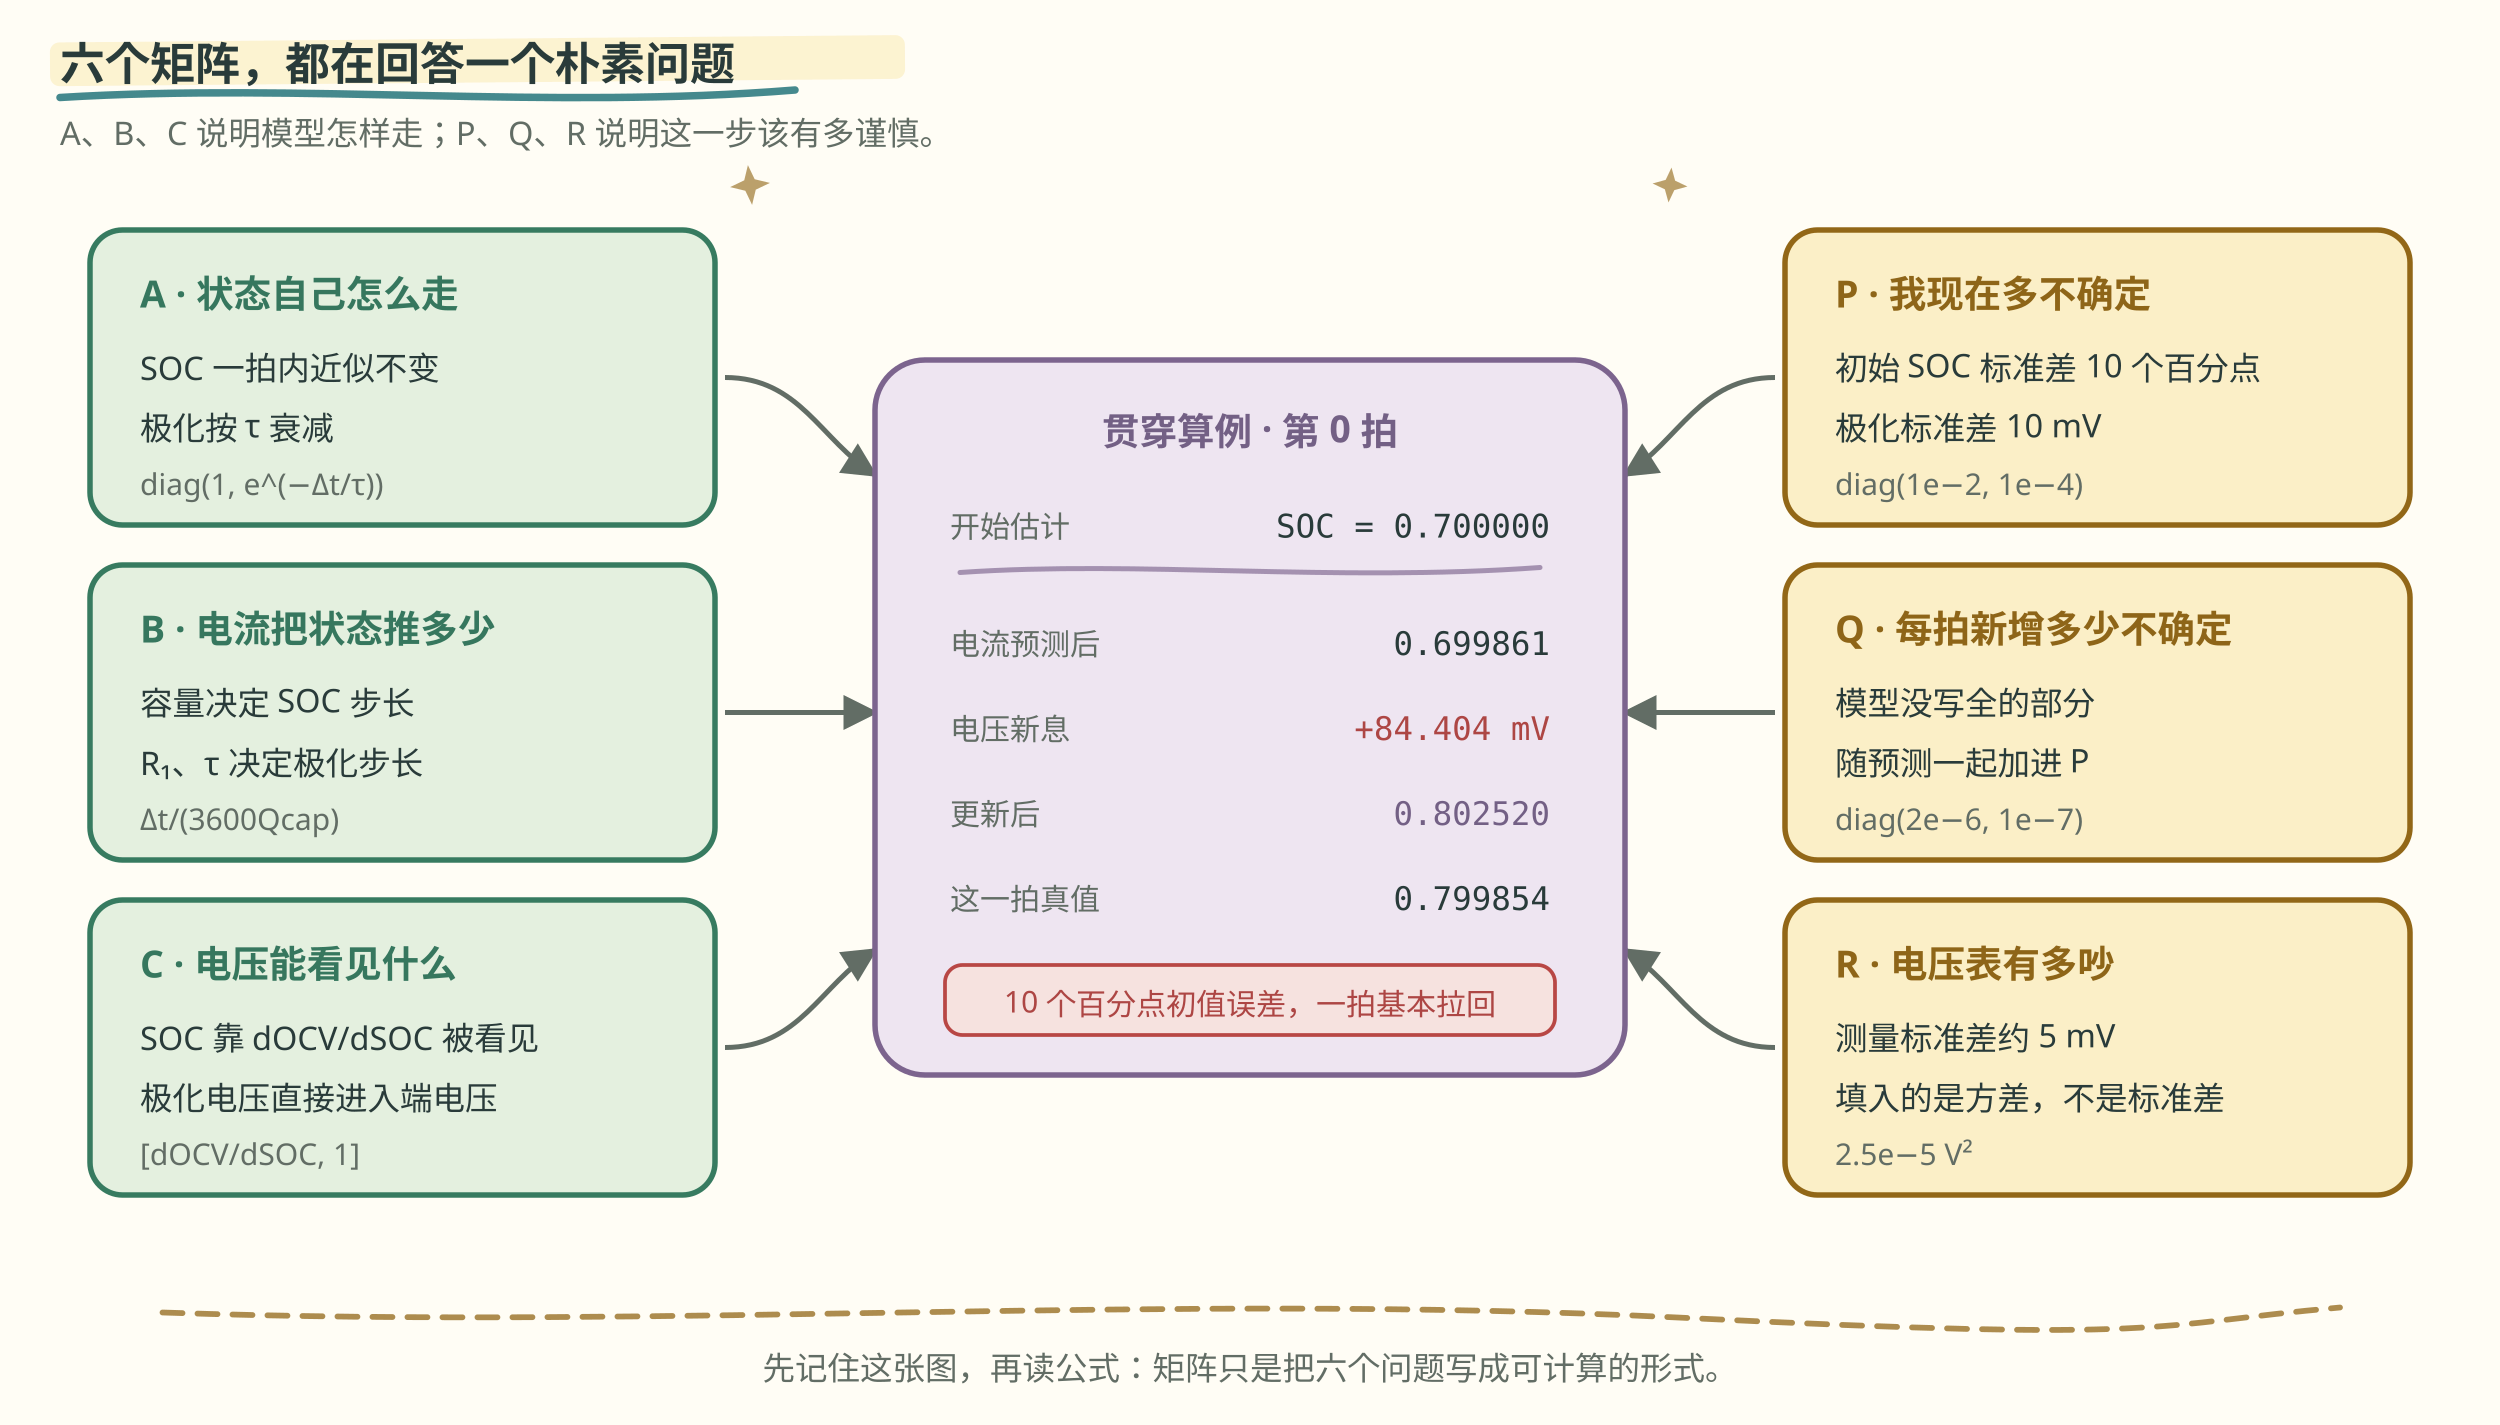
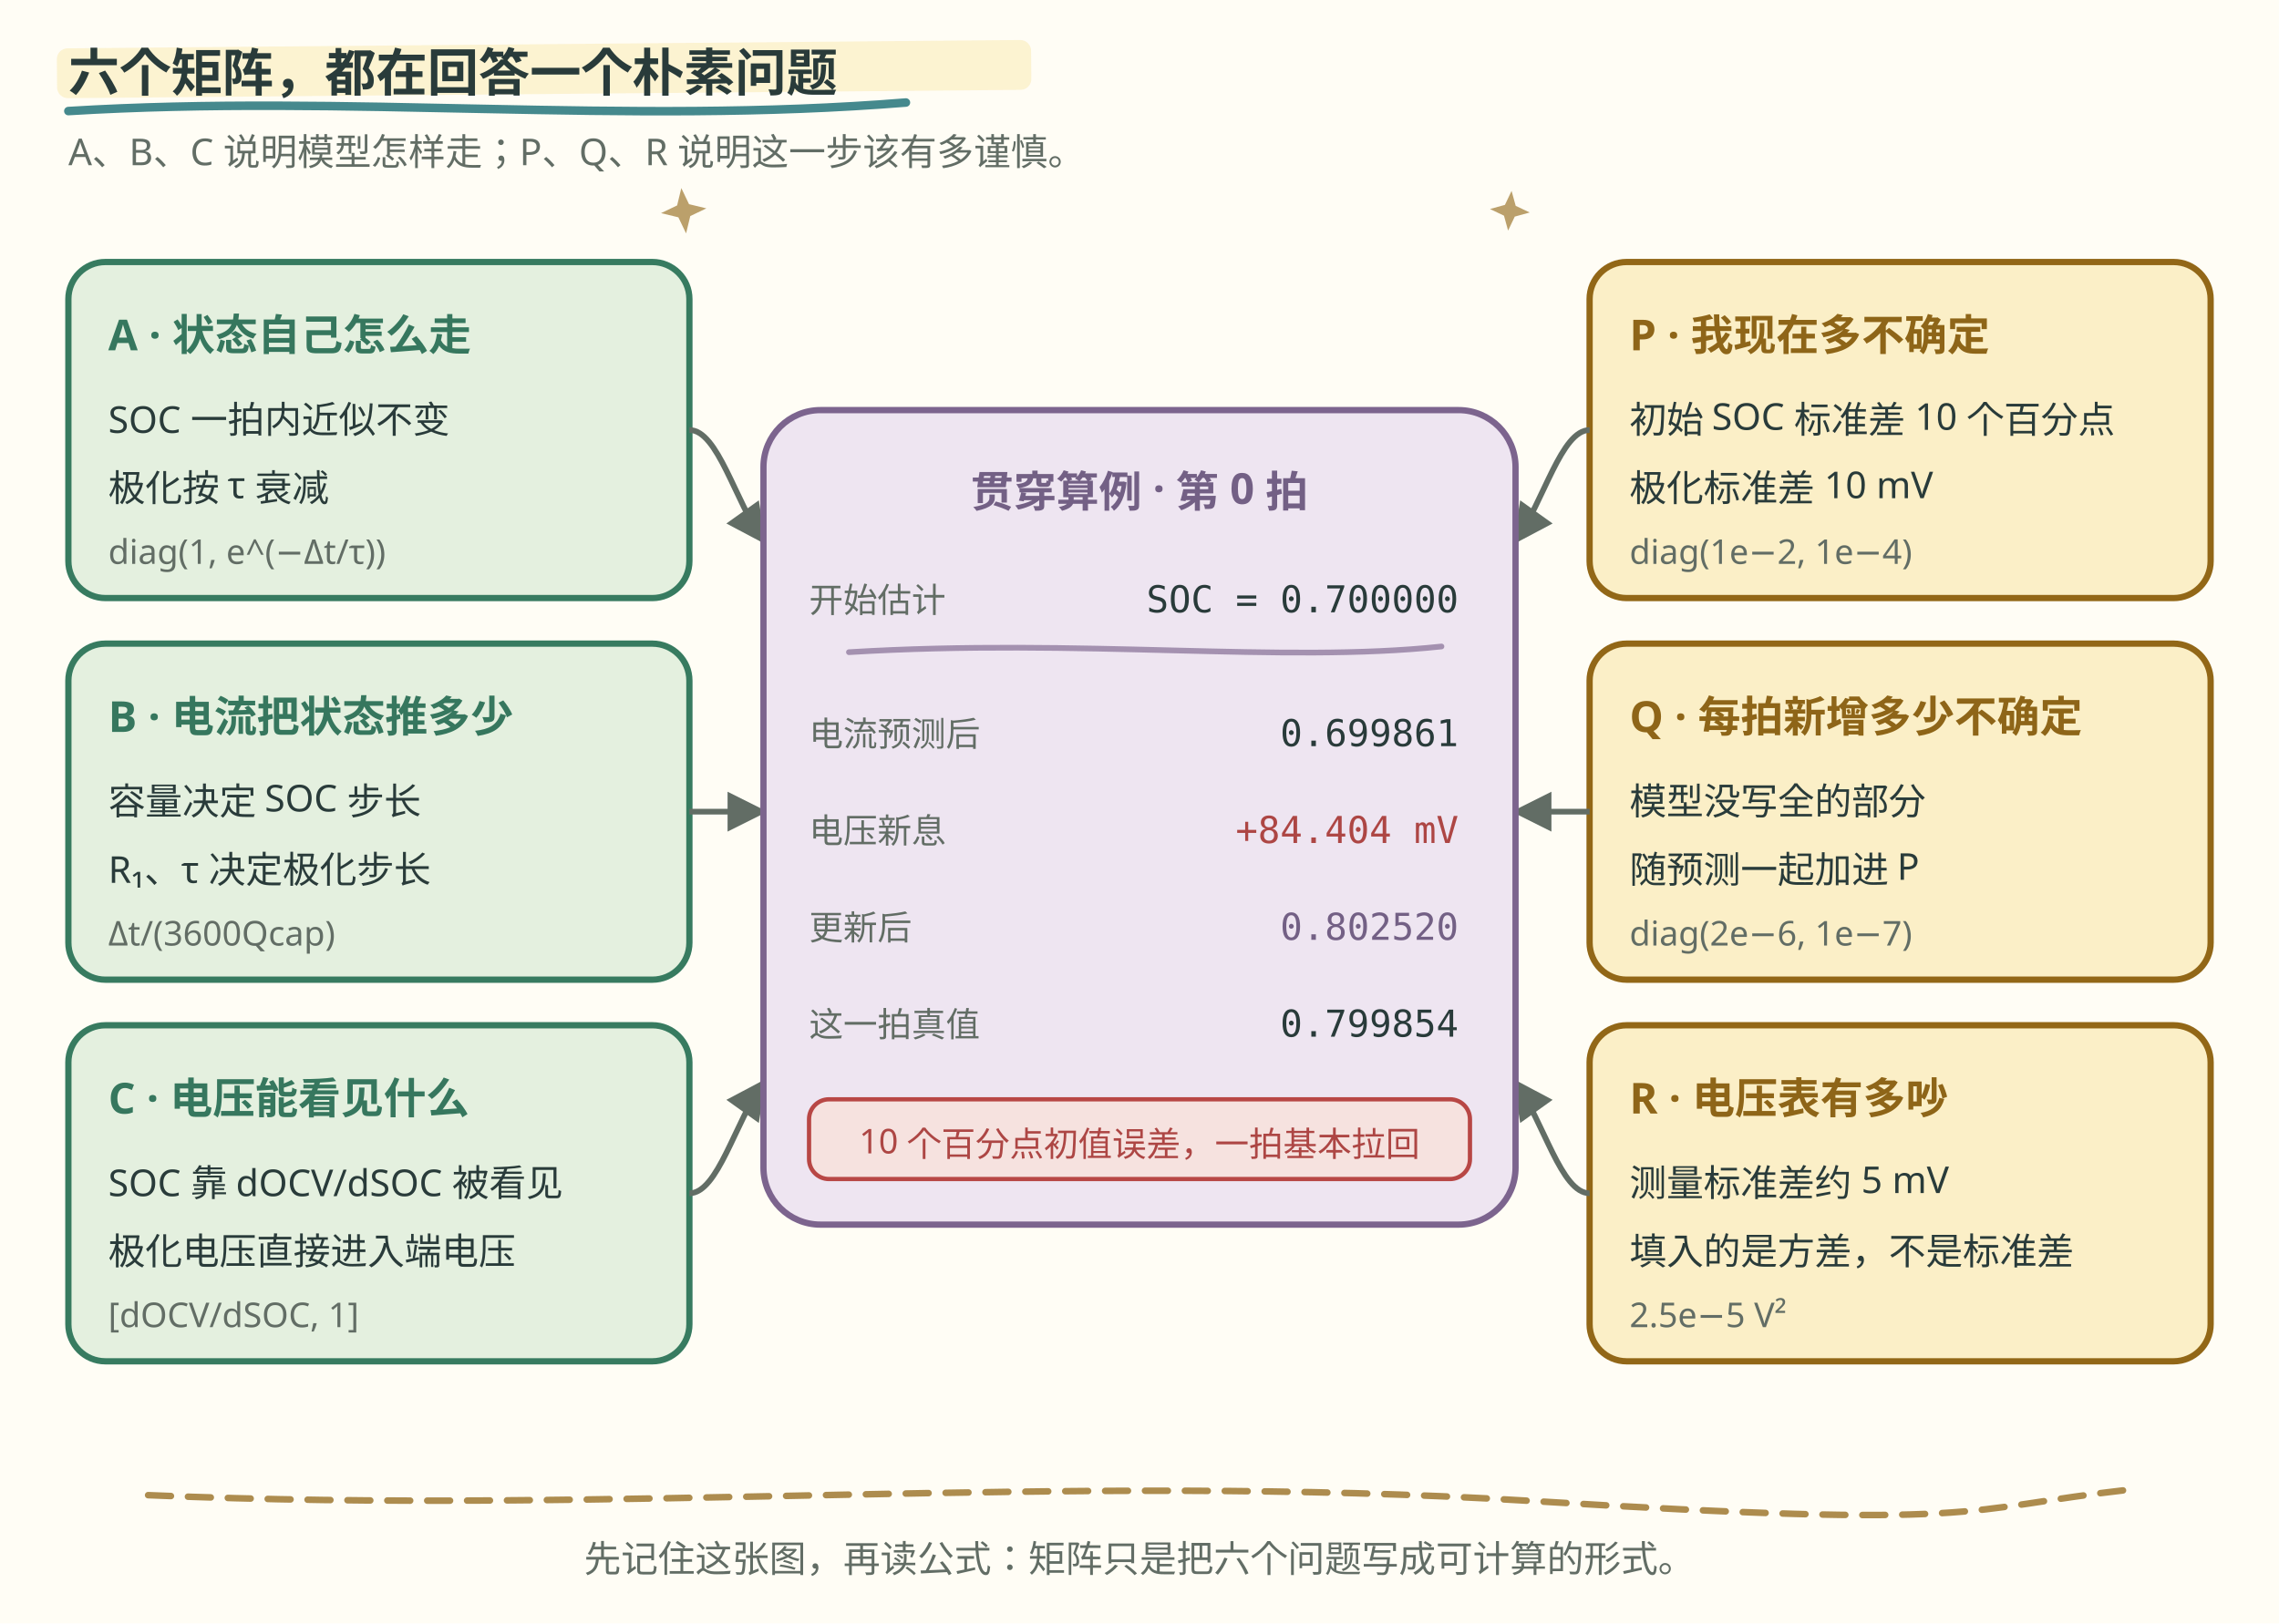
- <svg xmlns="http://www.w3.org/2000/svg" viewBox="0 0 1000 570" width="1000" height="570" role="img" aria-label="EKF 六个矩阵围绕第 0 拍算例的分工：A B C 先决定预测怎样走，P Q R 再决定这一次更新敢改多少" data-snapshot-time="0">
+ <svg xmlns="http://www.w3.org/2000/svg" viewBox="0 0 800 570" width="800" height="570" role="img" aria-label="EKF 六个矩阵围绕第 0 拍算例的分工：A B C 先决定预测怎样走，P Q R 再决定这一次更新敢改多少" data-snapshot-time="0">
  <style>
    .bg { fill: #fffdf5; }
    .ink { fill: #293b3a; }
    .muted { fill: #626d65; }
    .model { fill: #e4f0df; stroke: #377b60; }
    .uncertainty { fill: #fbefc7; stroke: #926717; }
    .center { fill: #eee5f1; stroke: #7c648e; }
    .card { stroke-width: 2.2; }
    .title { font: 700 18px "Noto Sans SC", "Microsoft YaHei", sans-serif; }
    .head { font: 700 15px "Noto Sans SC", "Microsoft YaHei", sans-serif; }
    .body { font: 13px "Noto Sans SC", "Microsoft YaHei", sans-serif; }
    .small { font: 12px "Noto Sans SC", "Microsoft YaHei", sans-serif; }
    .mono { font: 13px ui-monospace, Consolas, monospace; }
    .green-text { fill: #36775e; }
    .gold-text { fill: #8e6518; }
    .purple-text { fill: #736085; }
    .red-text { fill: #ad4644; }
    .flow-dot { fill: #926717; }
    .sketch { fill: none; stroke-linecap: round; stroke-linejoin: round; }
    @media (prefers-color-scheme: dark) {
      .bg { fill: #192727; }
      .ink { fill: #edf0e5; }
      .muted { fill: #b0beb3; }
      .model { fill: #293f35; stroke: #8fc7a2; }
      .uncertainty { fill: #453e2b; stroke: #dfbd78; }
      .center { fill: #392f40; stroke: #c3a8cf; }
      .green-text { fill: #8fc7a2; }
      .gold-text { fill: #dfbd78; }
      .purple-text { fill: #d4bde0; }
      .red-text { fill: #f39b91; }
      .flow-dot { fill: #dfbd78; }
    }
  </style>
  <style id="bms-motion">
    /* bms-motion: 两段式强调（预测段 / 更新段），全部为叠加装饰，不动既有几何与数字 */
    .bms-marker { fill: #fbefc7; opacity: .78; }
    .bms-under { fill: none; stroke: #926717; stroke-width: 2.4; stroke-linecap: round; opacity: .9; }
    .bms-spark-line { fill: none; stroke: #926717; stroke-width: 1.9; stroke-linecap: round; }
    .bms-spark-fill { fill: #926717; }
    .bms-spark-soft { fill: #176b73; opacity: .8; }
    .bms-sticker { fill: none; stroke: #926717; stroke-width: 2; stroke-dasharray: 7 5; stroke-linecap: round; opacity: .85; }
    .bms-halo { fill: none; stroke: #926717; stroke-width: 2; }
    .bms-glow-model { fill: none; stroke: #377b60; stroke-width: 3; }
    .bms-glow-unc { fill: none; stroke: #926717; stroke-width: 3; }
    .bms-row { fill: #7c648e; fill-opacity: .22; }
    .bms-marker, .bms-under, .bms-sticker, .bms-halo,
    .bms-glow-model, .bms-glow-unc, .bms-row,
    .bms-spark, .bms-doodle { pointer-events: none; }
    circle:has(&gt; animateMotion) { filter: drop-shadow(0 0 2px rgba(146,103,23,.5)) drop-shadow(0 0 5px rgba(196,145,52,.45)); }
    @media (prefers-color-scheme: dark) {
      .bms-marker { fill: #453e2b; opacity: .85; }
      .bms-under { stroke: #dfbd78; }
      .bms-spark-line { stroke: #dfbd78; }
      .bms-spark-fill { fill: #dfbd78; }
      .bms-spark-soft { fill: #7ec5c5; }
      .bms-sticker { stroke: #dfbd78; }
      .bms-halo { stroke: #dfbd78; }
      .bms-glow-model { stroke: #8fc7a2; }
      .bms-glow-unc { stroke: #dfbd78; }
      .bms-row { fill: #d4bde0; }
      circle:has(&gt; animateMotion) { filter: drop-shadow(0 0 2px rgba(223,189,120,.8)) drop-shadow(0 0 7px rgba(223,189,120,.9)); }
    }
    @media (prefers-reduced-motion: reduce) {
      .bms-doodle { display: none; }
      .bms-row, .bms-glow-model, .bms-glow-unc { display: none; }
    }
  </style>
  <defs>
    <marker id="arrow" viewBox="0 0 10 10" refX="9" refY="5" markerWidth="7" markerHeight="7" orient="auto">
      <path d="M0 0 L10 5 L0 10 z" fill="#626d65" />
    </marker>
  </defs>
-   <rect class="bg" width="1000" height="570" />
+   <rect class="bg" width="800" height="570" />
  <rect class="bms-marker" aria-hidden="true" x="20.0" y="17.0" width="342.0" height="17.5" rx="3.8" transform="rotate(-.5 20.0 25.8)" />
  <path d="M24 39 C122 33 219 44 318 36" class="sketch" stroke="#176b73" stroke-width="3" opacity=".8" />
  <text x="24" y="32" class="title ink">六个矩阵，都在回答一个朴素问题</text>
  <text x="24" y="58" class="body muted">A、B、C 说明模型怎样走；P、Q、R 说明这一步该有多谨慎。</text>
-   <g class="bms-doodle" aria-hidden="true" transform="matrix(0.9945219 -0.1045285 0.1045285 0.9945219 300 74)" opacity="0.62" style="opacity: 0.62;">
+   <g class="bms-doodle" aria-hidden="true" transform="matrix(0.9945219 -0.1045285 0.1045285 0.9945219 240 74)" opacity="0.62" style="opacity: 0.62;">
    <path class="bms-spark-fill" d="M0 -8 L2.1 -2.1 L8 0 L2.1 2.1 L0 8 L-2.1 2.1 L-8 0 L-2.1 -2.1 Z" />
  </g>
-   <g class="bms-doodle" aria-hidden="true" transform="matrix(0.9961947 0.08715574 -0.08715574 0.9961947 668 74)" opacity="0.62" style="opacity: 0.62;">
+   <g class="bms-doodle" aria-hidden="true" transform="matrix(0.9961947 0.08715574 -0.08715574 0.9961947 530 74)" opacity="0.62" style="opacity: 0.62;">
    <path class="bms-spark-fill" d="M0 -7 L1.9 -1.9 L7 0 L1.9 1.9 L0 7 L-1.9 1.9 L-7 0 L-1.9 -1.9 Z" />
  </g>
-   <g transform="translate(36 92)">
-     <rect width="250" height="118" rx="13" class="model card" />
-     <text x="20" y="31" class="head green-text">A · 状态自己怎么走</text>
-     <text x="20" y="60" class="body ink">SOC 一拍内近似不变</text>
-     <text x="20" y="84" class="body ink">极化按 τ 衰减</text>
-     <text x="20" y="106" class="small muted">diag(1, e^(−Δt/τ))</text>
+   <g transform="translate(24 92)">
+     <rect width="218" height="118" rx="13" class="model card" />
+     <text x="14" y="31" class="head green-text">A · 状态自己怎么走</text>
+     <text x="14" y="60" class="body ink">SOC 一拍内近似不变</text>
+     <text x="14" y="84" class="body ink">极化按 τ 衰减</text>
+     <text x="14" y="106" class="small muted">diag(1, e^(−Δt/τ))</text>
  </g>
-   <g transform="translate(36 226)">
-     <rect width="250" height="118" rx="13" class="model card" />
-     <text x="20" y="31" class="head green-text">B · 电流把状态推多少</text>
-     <text x="20" y="60" class="body ink">容量决定 SOC 步长</text>
-     <text x="20" y="84" class="body ink">R₁、τ 决定极化步长</text>
-     <text x="20" y="106" class="small muted">Δt/(3600Qcap)</text>
+   <g transform="translate(24 226)">
+     <rect width="218" height="118" rx="13" class="model card" />
+     <text x="14" y="31" class="head green-text">B · 电流把状态推多少</text>
+     <text x="14" y="60" class="body ink">容量决定 SOC 步长</text>
+     <text x="14" y="84" class="body ink">R₁、τ 决定极化步长</text>
+     <text x="14" y="106" class="small muted">Δt/(3600Qcap)</text>
  </g>
-   <g transform="translate(36 360)">
-     <rect width="250" height="118" rx="13" class="model card" />
-     <text x="20" y="31" class="head green-text">C · 电压能看见什么</text>
-     <text x="20" y="60" class="body ink">SOC 靠 dOCV/dSOC 被看见</text>
-     <text x="20" y="84" class="body ink">极化电压直接进入端电压</text>
-     <text x="20" y="106" class="small muted">[dOCV/dSOC, 1]</text>
+   <g transform="translate(24 360)">
+     <rect width="218" height="118" rx="13" class="model card" />
+     <text x="14" y="31" class="head green-text">C · 电压能看见什么</text>
+     <text x="14" y="60" class="body ink">SOC 靠 dOCV/dSOC 被看见</text>
+     <text x="14" y="84" class="body ink">极化电压直接进入端电压</text>
+     <text x="14" y="106" class="small muted">[dOCV/dSOC, 1]</text>
  </g>
-   <g transform="translate(714 92)">
-     <rect width="250" height="118" rx="13" class="uncertainty card" />
-     <text x="20" y="31" class="head gold-text">P · 我现在多不确定</text>
-     <text x="20" y="60" class="body ink">初始 SOC 标准差 10 个百分点</text>
-     <text x="20" y="84" class="body ink">极化标准差 10 mV</text>
-     <text x="20" y="106" class="small muted">diag(1e−2, 1e−4)</text>
+   <g transform="translate(558 92)">
+     <rect width="218" height="118" rx="13" class="uncertainty card" />
+     <text x="14" y="31" class="head gold-text">P · 我现在多不确定</text>
+     <text x="14" y="60" class="body ink">初始 SOC 标准差 10 个百分点</text>
+     <text x="14" y="84" class="body ink">极化标准差 10 mV</text>
+     <text x="14" y="106" class="small muted">diag(1e−2, 1e−4)</text>
  </g>
-   <g transform="translate(714 226)">
-     <rect width="250" height="118" rx="13" class="uncertainty card" />
-     <text x="20" y="31" class="head gold-text">Q · 每拍新增多少不确定</text>
-     <text x="20" y="60" class="body ink">模型没写全的部分</text>
-     <text x="20" y="84" class="body ink">随预测一起加进 P</text>
-     <text x="20" y="106" class="small muted">diag(2e−6, 1e−7)</text>
+   <g transform="translate(558 226)">
+     <rect width="218" height="118" rx="13" class="uncertainty card" />
+     <text x="14" y="31" class="head gold-text">Q · 每拍新增多少不确定</text>
+     <text x="14" y="60" class="body ink">模型没写全的部分</text>
+     <text x="14" y="84" class="body ink">随预测一起加进 P</text>
+     <text x="14" y="106" class="small muted">diag(2e−6, 1e−7)</text>
  </g>
-   <g transform="translate(714 360)">
-     <rect width="250" height="118" rx="13" class="uncertainty card" />
-     <text x="20" y="31" class="head gold-text">R · 电压表有多吵</text>
-     <text x="20" y="60" class="body ink">测量标准差约 5 mV</text>
-     <text x="20" y="84" class="body ink">填入的是方差，不是标准差</text>
-     <text x="20" y="106" class="small muted">2.5e−5 V²</text>
+   <g transform="translate(558 360)">
+     <rect width="218" height="118" rx="13" class="uncertainty card" />
+     <text x="14" y="31" class="head gold-text">R · 电压表有多吵</text>
+     <text x="14" y="60" class="body ink">测量标准差约 5 mV</text>
+     <text x="14" y="84" class="body ink">填入的是方差，不是标准差</text>
+     <text x="14" y="106" class="small muted">2.5e−5 V²</text>
  </g>
-   <rect class="bms-glow-model" aria-hidden="true" x="30" y="86" width="262" height="398" rx="18" opacity="0" style="opacity: 0;">
+   <rect class="bms-glow-model" aria-hidden="true" x="18" y="86" width="230" height="398" rx="18" opacity="0" style="opacity: 0;">

  </rect>
-   <rect class="bms-glow-unc" aria-hidden="true" x="708" y="86" width="262" height="398" rx="18" opacity="0" style="opacity: 0;">
+   <rect class="bms-glow-unc" aria-hidden="true" x="552" y="86" width="230" height="398" rx="18" opacity="0" style="opacity: 0;">

  </rect>
  <g stroke="#626d65" stroke-width="2" fill="none" marker-end="url(#arrow)">
-     <path d="M290 151 C320 151 328 176 350 190" />
-     <path d="M290 285 L350 285" />
-     <path d="M290 419 C320 419 328 394 350 380" />
-     <path d="M710 151 C680 151 672 176 650 190" />
-     <path d="M710 285 L650 285" />
-     <path d="M710 419 C680 419 672 394 650 380" />
+     <path d="M242 151 C252 151 258 176 268 190" />
+     <path d="M242 285 L268 285" />
+     <path d="M242 419 C252 419 258 394 268 380" />
+     <path d="M558 151 C548 151 542 176 532 190" />
+     <path d="M558 285 L532 285" />
+     <path d="M558 419 C548 419 542 394 532 380" />
  </g>
  <circle class="flow-dot" r="5" opacity="0" transform="matrix(1 0 0 1 0 0)" style="opacity: 0;">


  </circle>
  <circle class="flow-dot" r="5" opacity="0" transform="matrix(1 0 0 1 0 0)" style="opacity: 0;">


  </circle>
  <circle class="flow-dot" r="5" opacity="0" transform="matrix(1 0 0 1 0 0)" style="opacity: 0;">


  </circle>
  <circle class="flow-dot" r="5" opacity="0" transform="matrix(1 0 0 1 0 0)" style="opacity: 0;">


  </circle>
  <circle class="flow-dot" r="5" opacity="0" transform="matrix(1 0 0 1 0 0)" style="opacity: 0;">


  </circle>
  <circle class="flow-dot" r="5" opacity="0" transform="matrix(1 0 0 1 0 0)" style="opacity: 0;">


  </circle>
-   <rect x="350" y="144" width="300" height="286" rx="20" class="center card" />
-   <rect class="bms-row" aria-hidden="true" x="372" y="197" width="256" height="24" rx="6" opacity="0" style="opacity: 0;">
+   <rect x="268" y="144" width="264" height="286" rx="20" class="center card" />
+   <rect class="bms-row" aria-hidden="true" x="284" y="197" width="232" height="24" rx="6" opacity="0" style="opacity: 0;">

  </rect>
-   <rect class="bms-row" aria-hidden="true" x="372" y="244" width="256" height="24" rx="6" opacity="0" style="opacity: 0;">
+   <rect class="bms-row" aria-hidden="true" x="284" y="244" width="232" height="24" rx="6" opacity="0" style="opacity: 0;">

  </rect>
-   <rect class="bms-row" aria-hidden="true" x="372" y="278" width="256" height="24" rx="6" opacity="0" style="opacity: 0;">
+   <rect class="bms-row" aria-hidden="true" x="284" y="278" width="232" height="24" rx="6" opacity="0" style="opacity: 0;">

  </rect>
-   <rect class="bms-row" aria-hidden="true" x="372" y="312" width="256" height="24" rx="6" opacity="0" style="opacity: 0;">
+   <rect class="bms-row" aria-hidden="true" x="284" y="312" width="232" height="24" rx="6" opacity="0" style="opacity: 0;">

  </rect>
-   <rect class="bms-row" aria-hidden="true" x="372" y="346" width="256" height="24" rx="6" opacity="0" style="opacity: 0;">
+   <rect class="bms-row" aria-hidden="true" x="284" y="346" width="232" height="24" rx="6" opacity="0" style="opacity: 0;">

  </rect>
-   <text x="500" y="178" text-anchor="middle" class="head purple-text">贯穿算例 · 第 0 拍</text>
-   <text x="380" y="215" class="small muted">开始估计</text>
-   <text x="620" y="215" text-anchor="end" class="mono ink">SOC = 0.700000</text>
-   <path d="M384 229 C456 224 533 233 616 227" class="sketch" stroke="#7c648e" stroke-width="2" opacity=".65" />
-   <text x="380" y="262" class="small muted">电流预测后</text>
-   <text x="620" y="262" text-anchor="end" class="mono ink">0.699861</text>
-   <text x="380" y="296" class="small muted">电压新息</text>
-   <text x="620" y="296" text-anchor="end" class="mono red-text">+84.404 mV</text>
-   <text x="380" y="330" class="small muted">更新后</text>
-   <text x="620" y="330" text-anchor="end" class="mono purple-text">0.802520</text>
-   <text x="380" y="364" class="small muted">这一拍真值</text>
-   <text x="620" y="364" text-anchor="end" class="mono ink">0.799854</text>
-   <rect x="378" y="386" width="244" height="28" rx="7" fill="#f6e2df" stroke="#b84745" stroke-width="1.5" />
-   <text x="500" y="405" text-anchor="middle" class="small red-text">10 个百分点初值误差，一拍基本拉回</text>
-   <path d="M65 525 C270 532 468 517 671 527 S857 530 936 523" class="sketch" stroke="#926717" stroke-width="2.3" stroke-dasharray="8 6" opacity=".75" />
-   <text x="500" y="552" text-anchor="middle" class="body muted">先记住这张图，再读公式：矩阵只是把六个问题写成可计算的形式。</text>
+   <text x="400" y="178" text-anchor="middle" class="head purple-text">贯穿算例 · 第 0 拍</text>
+   <text x="284" y="215" class="small muted">开始估计</text>
+   <text x="512" y="215" text-anchor="end" class="mono ink">SOC = 0.700000</text>
+   <path d="M298 229 C380 224 450 233 506 227" class="sketch" stroke="#7c648e" stroke-width="2" opacity=".65" />
+   <text x="284" y="262" class="small muted">电流预测后</text>
+   <text x="512" y="262" text-anchor="end" class="mono ink">0.699861</text>
+   <text x="284" y="296" class="small muted">电压新息</text>
+   <text x="512" y="296" text-anchor="end" class="mono red-text">+84.404 mV</text>
+   <text x="284" y="330" class="small muted">更新后</text>
+   <text x="512" y="330" text-anchor="end" class="mono purple-text">0.802520</text>
+   <text x="284" y="364" class="small muted">这一拍真值</text>
+   <text x="512" y="364" text-anchor="end" class="mono ink">0.799854</text>
+   <rect x="284" y="386" width="232" height="28" rx="7" fill="#f6e2df" stroke="#b84745" stroke-width="1.5" />
+   <text x="400" y="405" text-anchor="middle" class="small red-text">10 个百分点初值误差，一拍基本拉回</text>
+   <path d="M52 525 C216 532 374 517 537 527 S686 530 748 523" class="sketch" stroke="#926717" stroke-width="2.3" stroke-dasharray="8 6" opacity=".75" />
+   <text x="400" y="552" text-anchor="middle" class="body muted">先记住这张图，再读公式：矩阵只是把六个问题写成可计算的形式。</text>
</svg>
